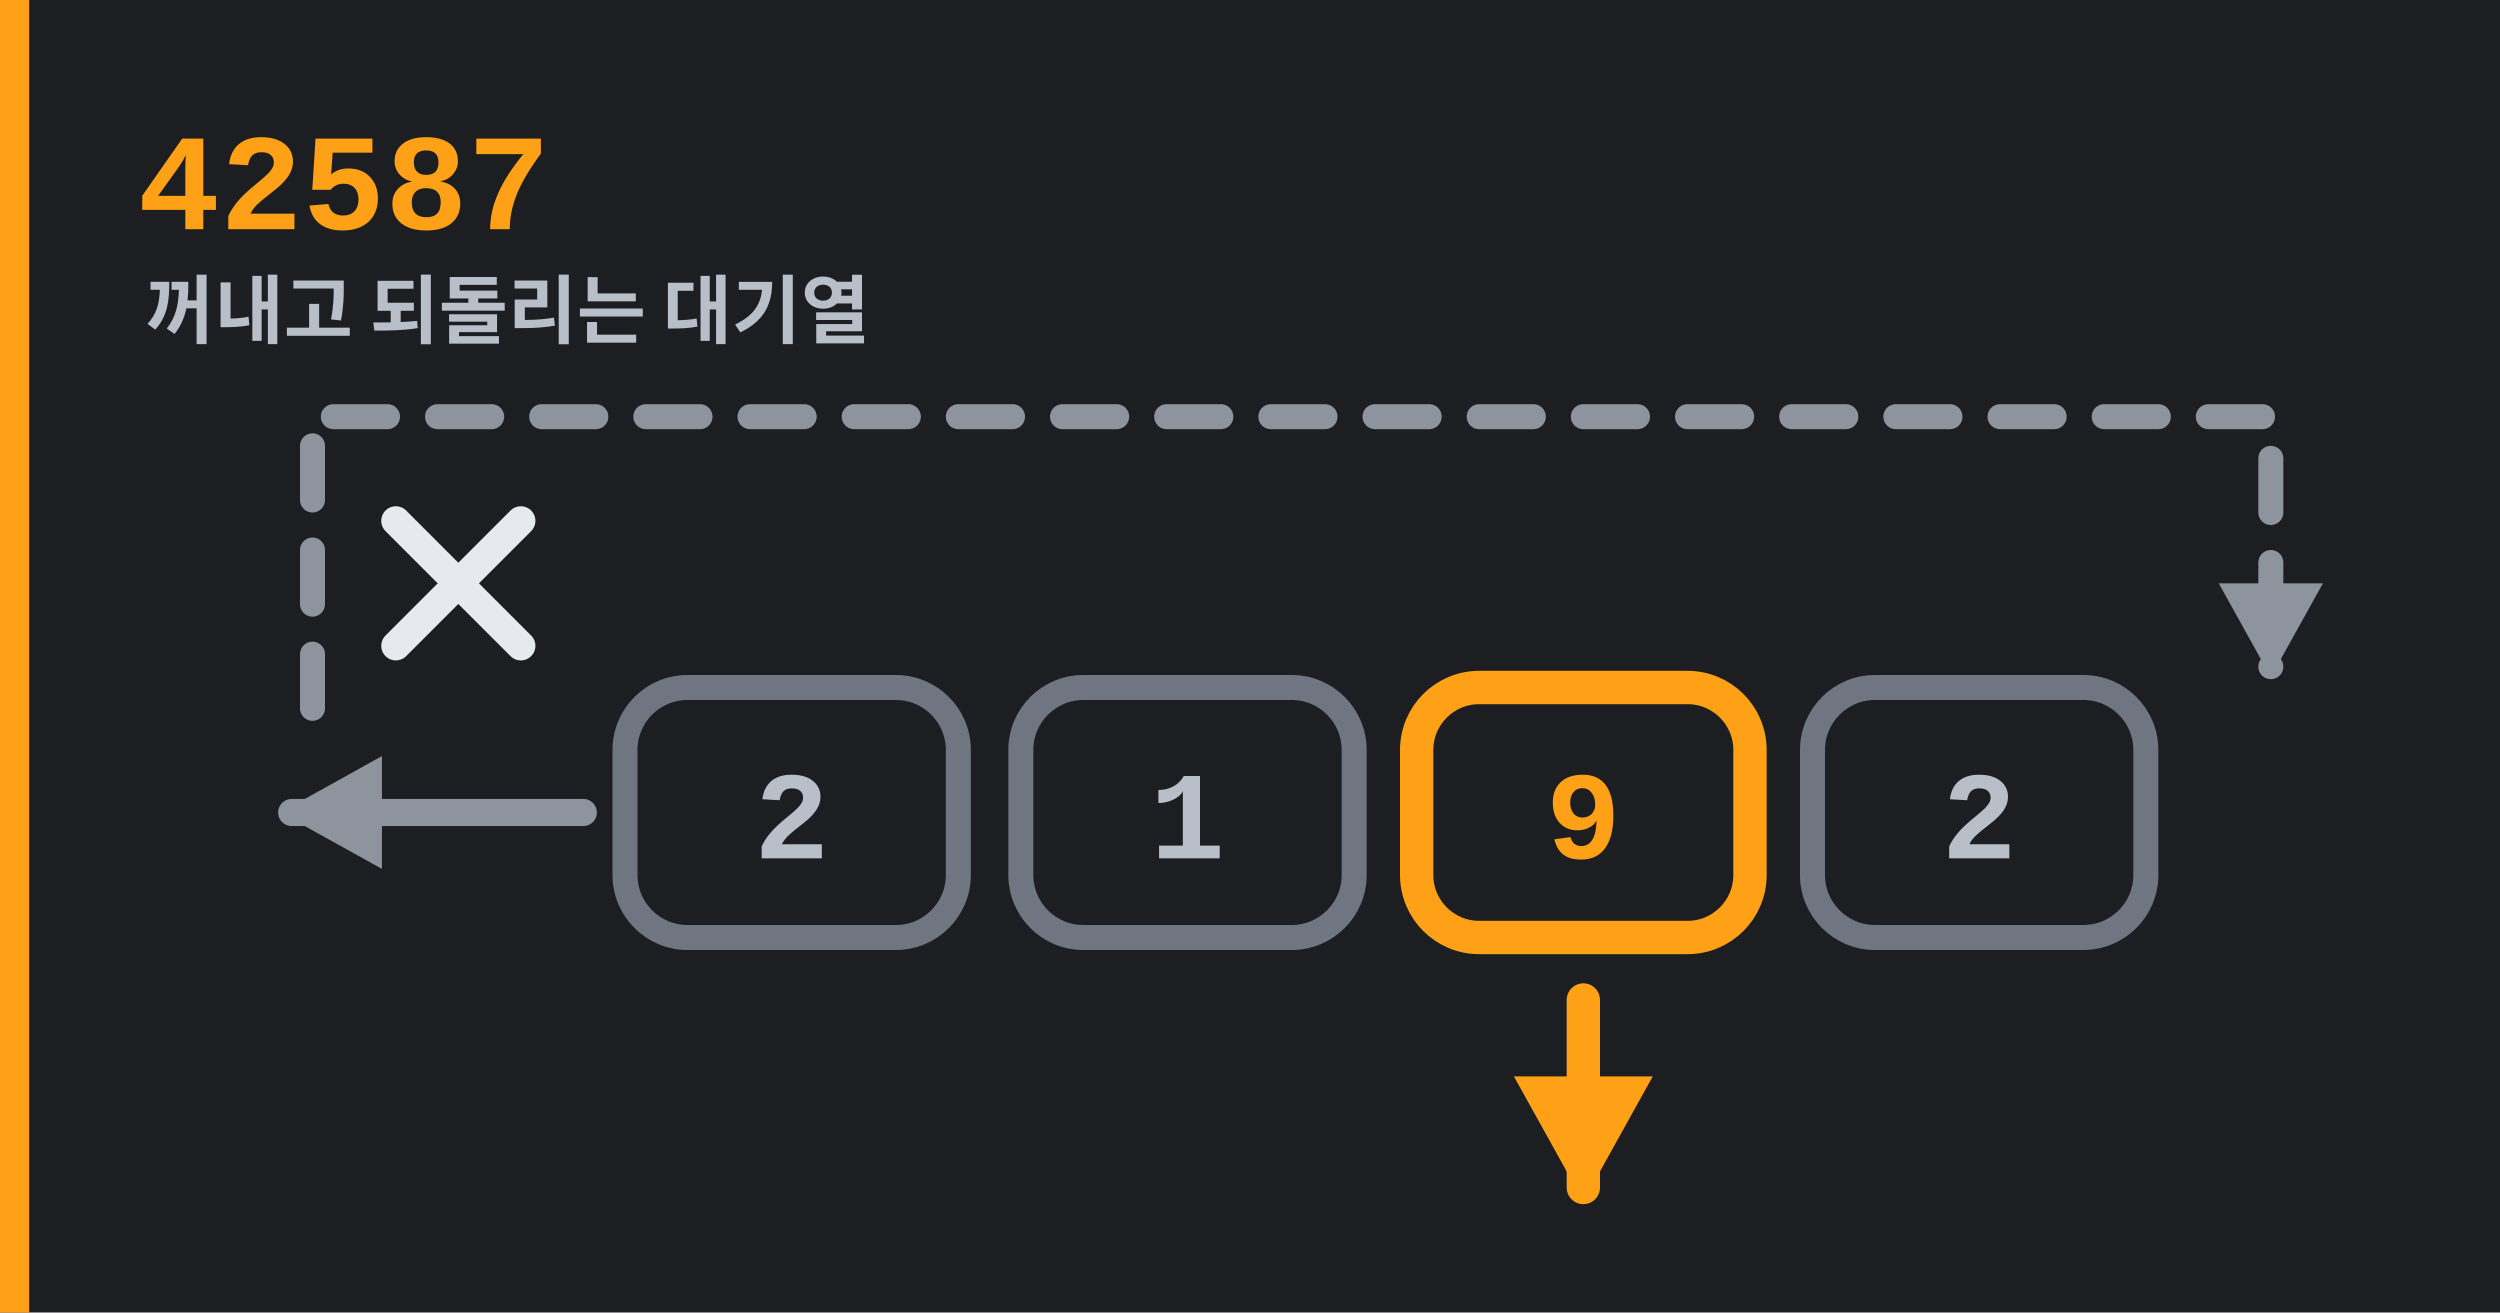
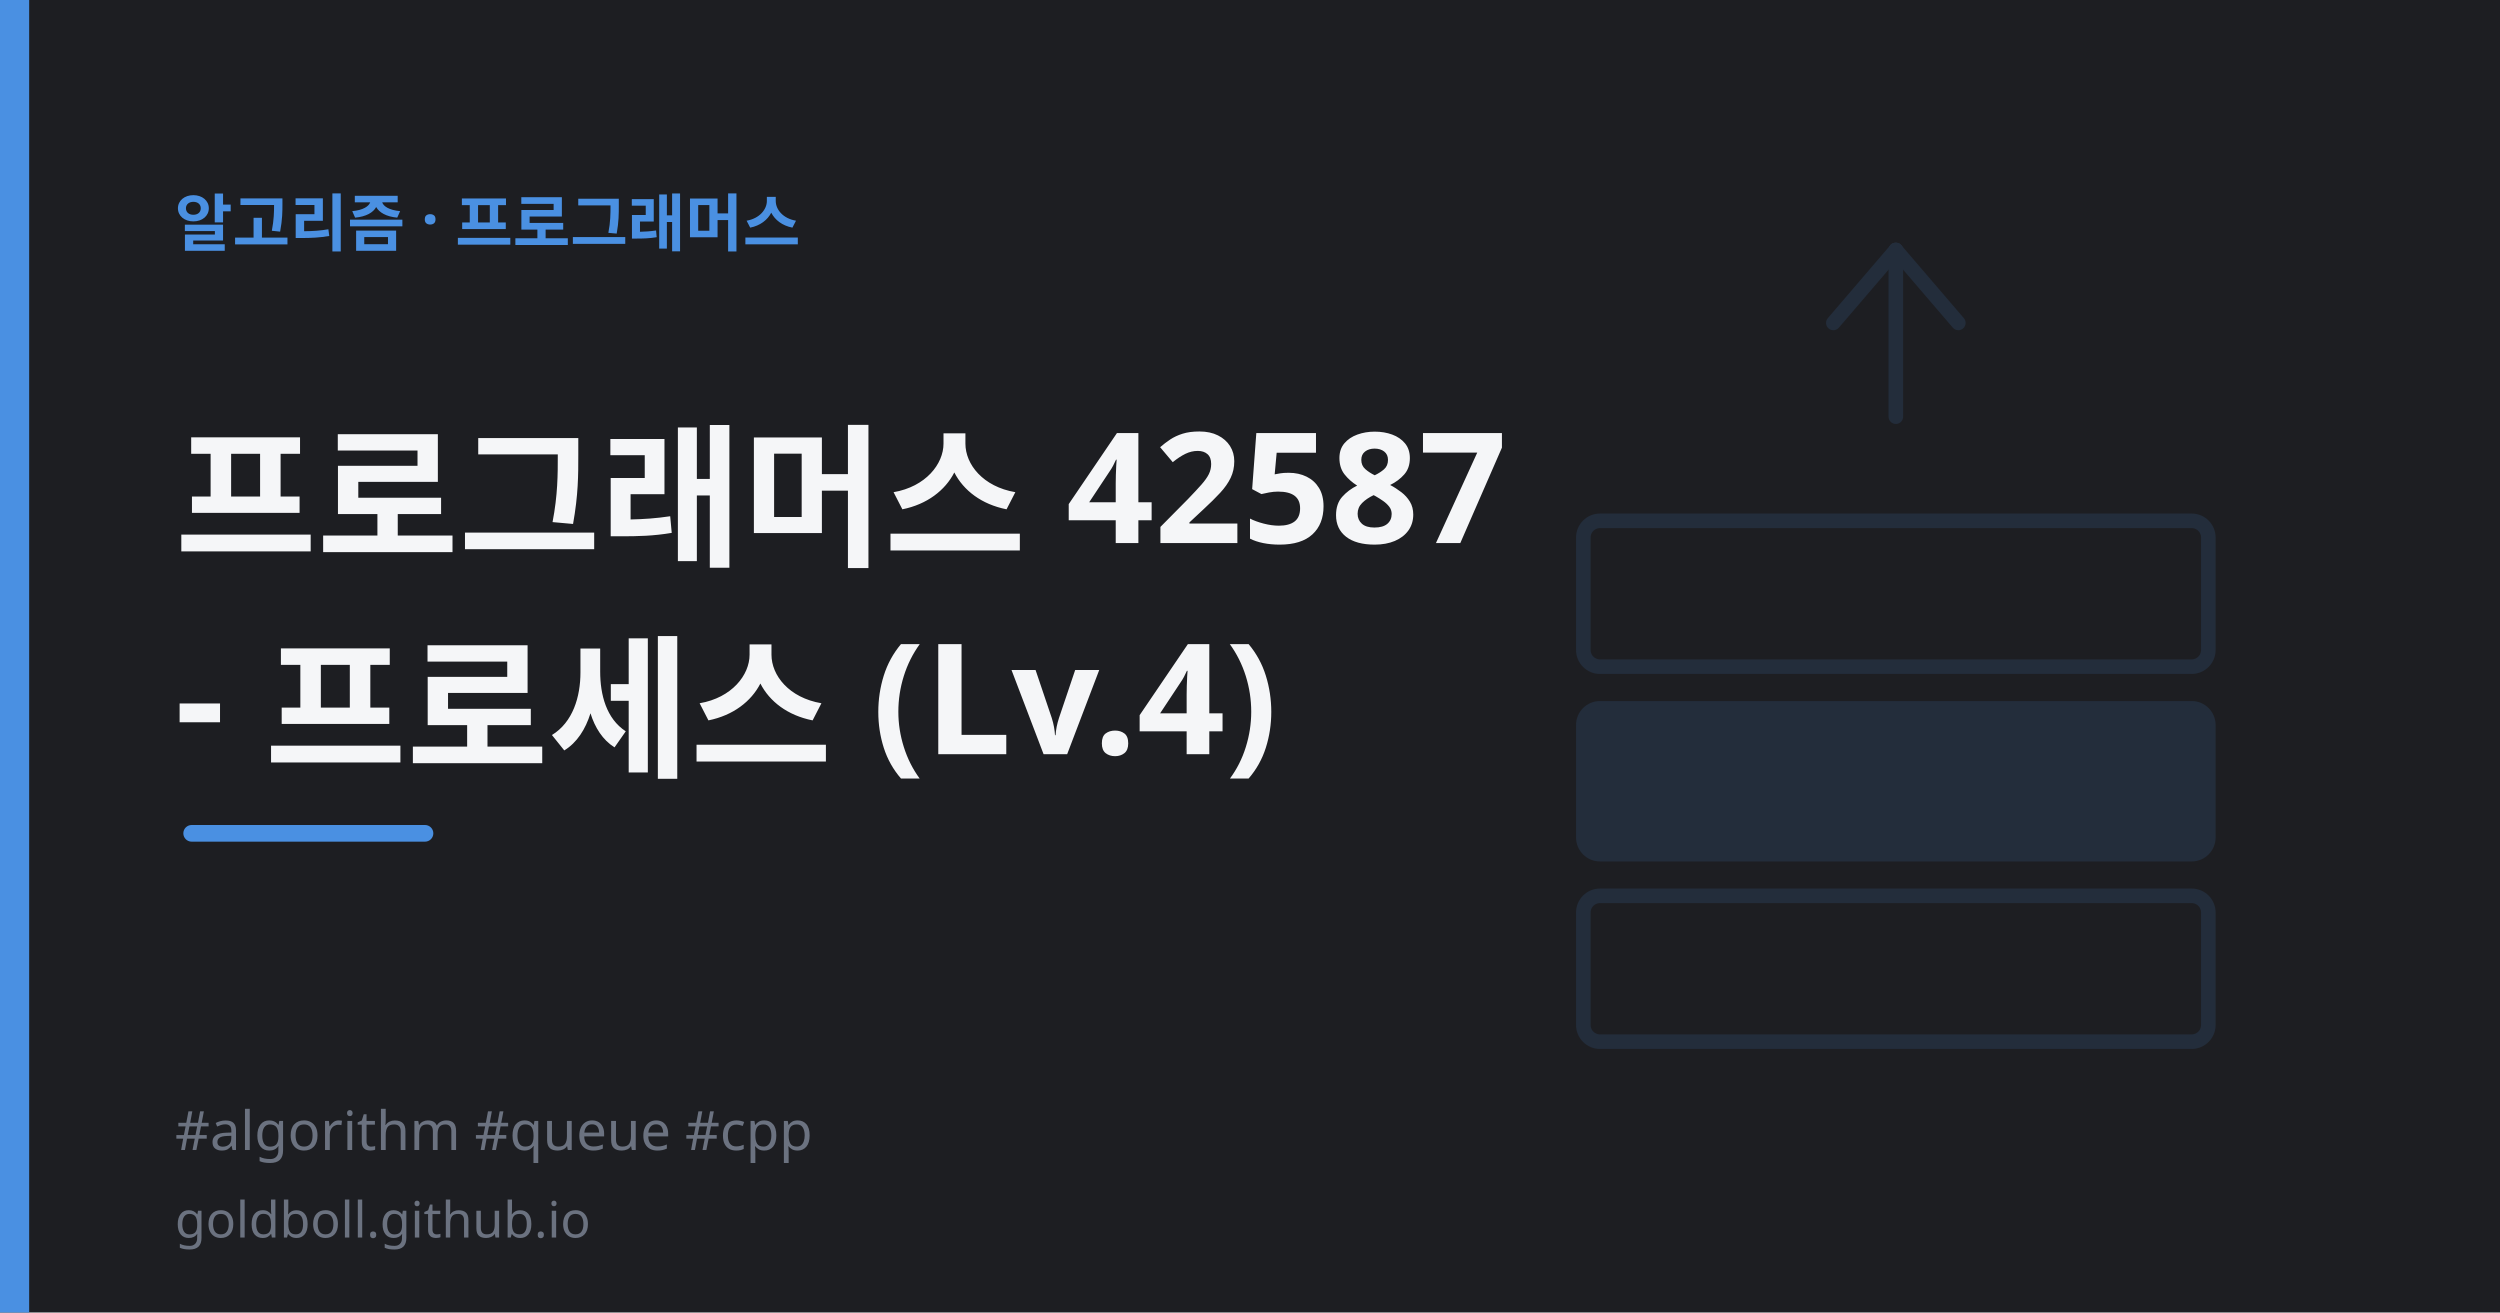
- <svg xmlns="http://www.w3.org/2000/svg" width="1200" height="630" viewBox="0 0 1200 630" role="img" aria-label="프로그래머스 42587 프로세스 - 꺼내고 되돌리는 대기열">
+ <svg xmlns="http://www.w3.org/2000/svg" width="1200" height="630" viewBox="0 0 1200 630" role="img" aria-label="프로그래머스 42587 - 프로세스 (Lv.4)">
  <rect width="1200" height="630" fill="#1d1e22" />
-   <rect width="14" height="630" fill="#FFA116" />
-   <text x="66" y="110" font-family="'Consolas','Courier New',monospace" font-size="66" font-weight="700" fill="#FFA116">42587</text>
-   <text x="70" y="162" font-family="'Segoe UI','Malgun Gothic',sans-serif" font-size="36" font-weight="600" fill="#b9bfc8">꺼내고 되돌리는 대기열</text>
-   <defs>
-     <marker id="hOrange" viewBox="0 0 12 12" refX="9" refY="6" markerWidth="5" markerHeight="5" orient="auto">
-       <path d="M 1 1 L 10 6 L 1 11 z" fill="#FFA116" />
-     </marker>
-     <marker id="hGray" viewBox="0 0 12 12" refX="9" refY="6" markerWidth="5" markerHeight="5" orient="auto">
-       <path d="M 1 1 L 10 6 L 1 11 z" fill="#8d949e" />
-     </marker>
-   </defs>
-   <g fill="none" stroke="#6f7681" stroke-width="12">
-     <rect x="300" y="330" width="160" height="120" rx="30" />
-     <rect x="490" y="330" width="160" height="120" rx="30" />
-     <rect x="870" y="330" width="160" height="120" rx="30" />
+   <rect width="14" height="630" fill="#4A90E2" />
+   <g opacity="0.13" stroke="#4A90E2" fill="none" stroke-width="7" stroke-linecap="round" stroke-linejoin="round">
+     <rect x="760" y="430" width="300" height="70" rx="8" fill="none" />
+     <rect x="760" y="340" width="300" height="70" rx="8" fill="#4A90E2" />
+     <rect x="760" y="250" width="300" height="70" rx="8" fill="none" />
+     <line x1="910" y1="200" x2="910" y2="120" />
+     <line x1="910" y1="120" x2="880" y2="155" />
+     <line x1="910" y1="120" x2="940" y2="155" />
  </g>
-   <rect x="680" y="330" width="160" height="120" rx="30" fill="none" stroke="#FFA116" stroke-width="16" />
-   <g font-family="'Consolas','Courier New',monospace" font-size="60" font-weight="700" text-anchor="middle">
-     <text x="380" y="412" fill="#b9bfc8">2</text>
-     <text x="570" y="412" fill="#b9bfc8">1</text>
-     <text x="760" y="412" fill="#FFA116">9</text>
-     <text x="950" y="412" fill="#b9bfc8">2</text>
-   </g>
-   <path d="M 280 390 L 140 390" fill="none" stroke="#8d949e" stroke-width="13" stroke-linecap="round" marker-end="url(#hGray)" />
-   <path d="M 150 340 V 200 H 1090 V 320" fill="none" stroke="#8d949e" stroke-width="12" stroke-linecap="round" stroke-dasharray="26 24" marker-end="url(#hGray)" />
-   <path d="M 760 480 V 570" fill="none" stroke="#FFA116" stroke-width="16" stroke-linecap="round" marker-end="url(#hOrange)" />
-   <g stroke="#e6e9ee" stroke-width="14" stroke-linecap="round">
-     <path d="M 190 250 L 250 310" />
-     <path d="M 250 250 L 190 310" />
-   </g>
+   <text x="84" y="118" font-family="'Segoe UI','Malgun Gothic',sans-serif" font-size="30" font-weight="600" fill="#4A90E2">알고리즘 · 프로그래머스</text>
+   <text x="84" y="266" font-family="'Segoe UI','Malgun Gothic',sans-serif" font-size="74" font-weight="700" fill="#f5f6f8">프로그래머스 42587</text>
+   <text x="84" y="362" font-family="'Segoe UI','Malgun Gothic',sans-serif" font-size="74" font-weight="700" fill="#f5f6f8">- 프로세스 (Lv.4)</text>
+   <rect x="88" y="396" width="120" height="8" rx="4" fill="#4A90E2" />
+   <text x="84" y="552" font-family="'Segoe UI','Malgun Gothic',sans-serif" font-size="26" fill="#6b7280">#algorithm   #queue   #cpp</text>
+   <text x="84" y="594" font-family="'Segoe UI','Malgun Gothic',sans-serif" font-size="24" fill="#6b7280">goldboll.github.io</text>
</svg>
